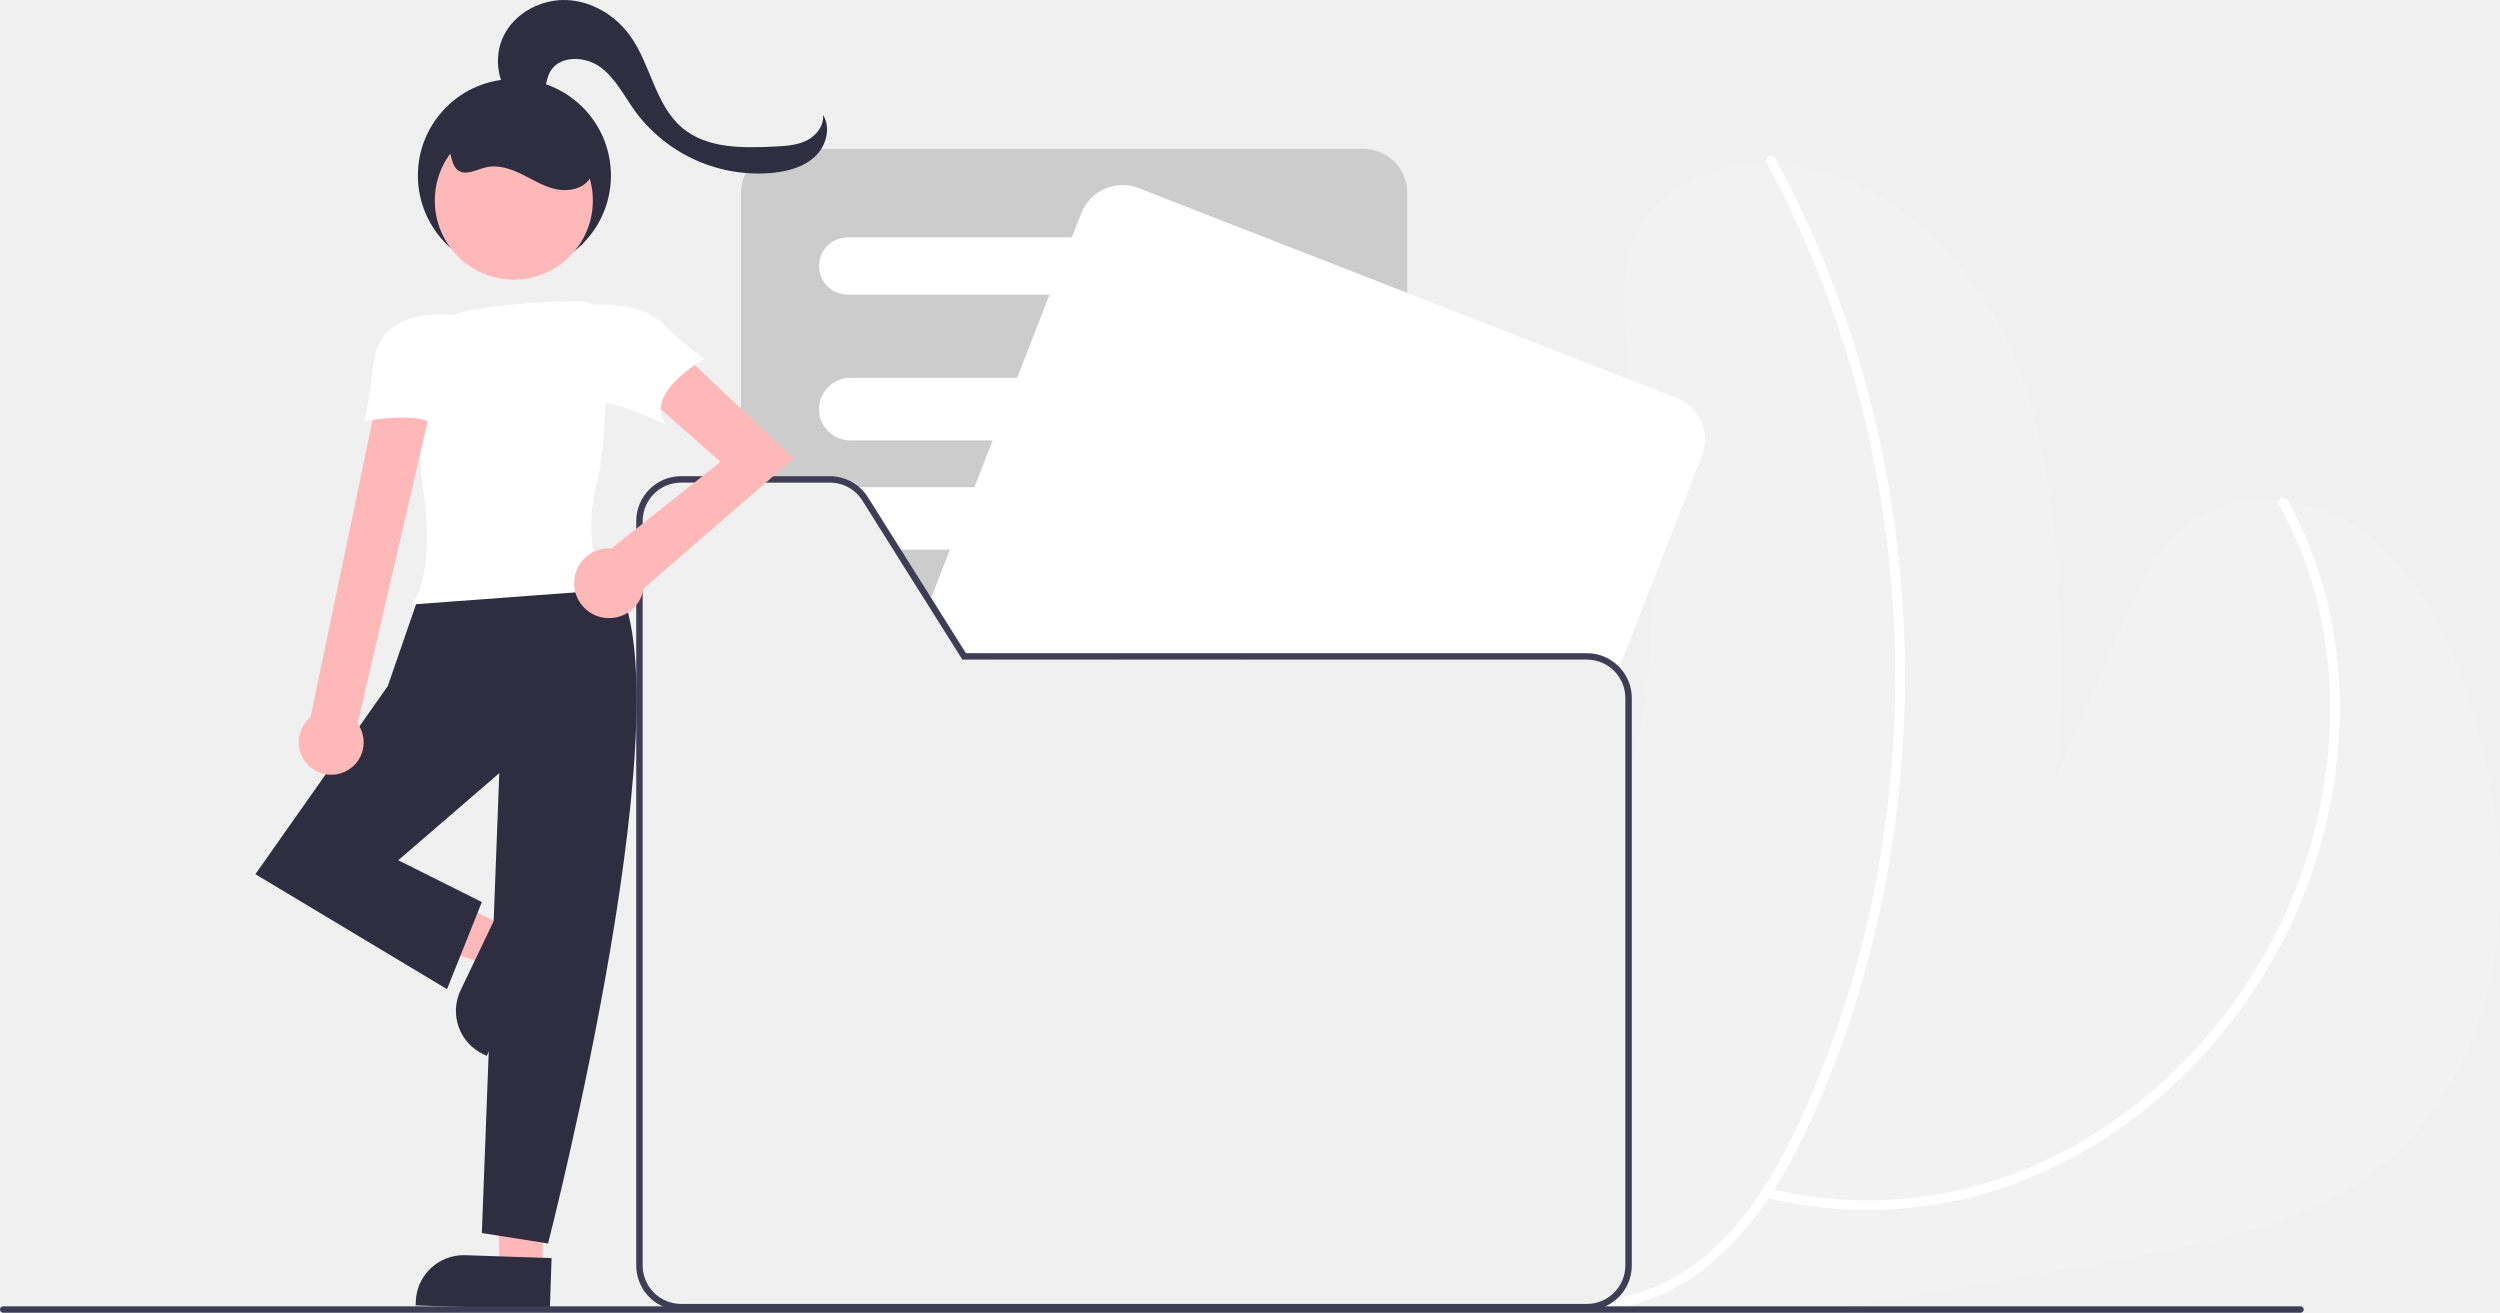
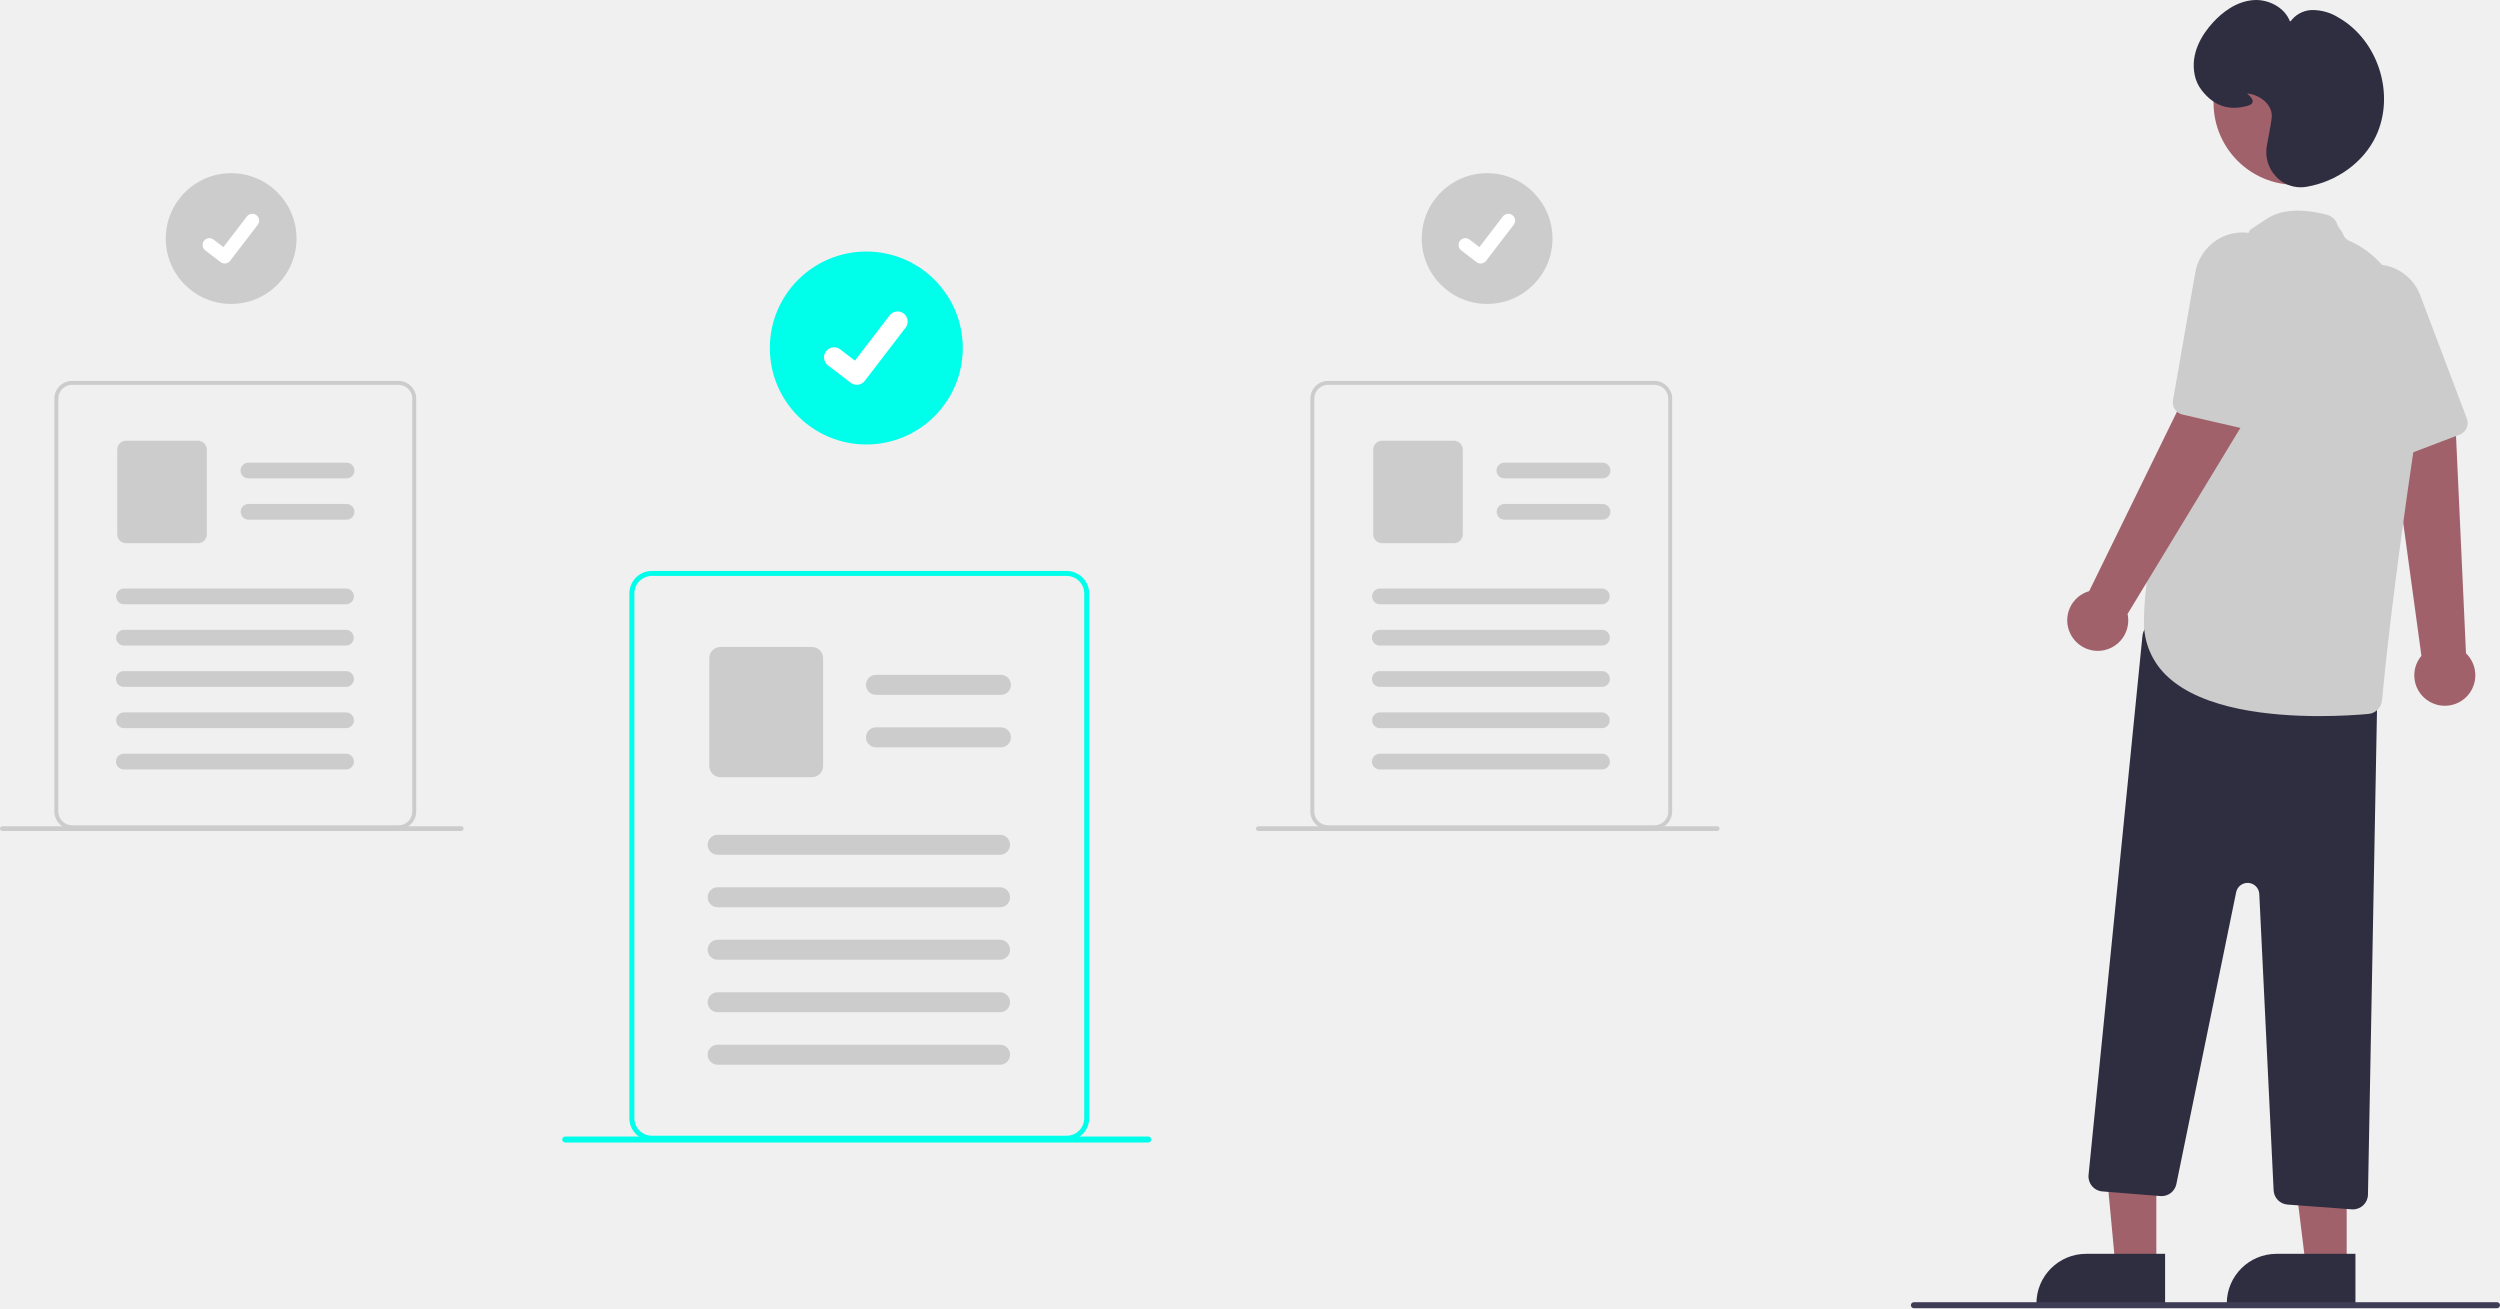
- <svg xmlns="http://www.w3.org/2000/svg" data-name="Layer 1" width="777.001" height="407.998" viewBox="0 0 777.001 407.998">
-   <path d="M986.85,543.399c-4.07,25.87-16.68,50.98-37.49,66.87-20.48,15.65-46.72,21.21-72.05,25.99q-45.57,8.61-91.39,15.74-6.495,1.035-13,2H595c-.18-.24-.37-.49-.55-.74-.29-.42-.58-.84-.86-1.26-.16-.24-.32-.49-.48-.74H704.71a11.961,11.961,0,0,0,11.95-11.94v-148.96c.72-2.26,1.39-4.53,2-6.83a180.052,180.052,0,0,0,5.53-32.71c.6-7.7.78-15.4.65-23.11-.37-21.19-3.14-42.38-6.15-63.42-.22-1.55-.45-3.11-.67-4.66-2.12-14.62-4.05-30.53,3.32-43.34,8.43-14.66,27.14-20.77,43.99-19.27,30.31,2.71,55.84,25.92,69.11,53.31,13.26,27.38,16.23,58.52,17.44,88.92.64,16.12.57,32.96-1.68,49.13q11.399-26.07,22.82-52.14c4.06-9.27,8.33-18.84,15.85-25.62,15.72-14.19,41.72-11.33,58.51,1.59,16.78,12.93,25.98,33.36,32.1,53.63C987.06,490.909,990.93,517.529,986.85,543.399Z" transform="translate(-211.4996 -246.0008)" fill="#f2f2f2" />
-   <path d="M919.798,402.887c10.992,19.468,16.035,41.792,15.915,64.07A155.087,155.087,0,0,1,921.381,530.886a160.607,160.607,0,0,1-34.467,48.299A146.332,146.332,0,0,1,837.383,610.825a129.437,129.437,0,0,1-67.211,6.387q-4.704-.808-9.339-1.96c-1.874-.462-2.674,2.43-.798,2.893A132.777,132.777,0,0,0,831.278,616.096a146.773,146.773,0,0,0,52.183-29.686,162.908,162.908,0,0,0,37.426-47.712,159.495,159.495,0,0,0,17.575-63.863c1.31-22.612-2.48-45.626-12.259-66.138q-1.777-3.728-3.814-7.323a1.501,1.501,0,0,0-2.59,1.514Z" transform="translate(-211.4996 -246.0008)" fill="#fff" />
-   <path d="M760.588,296.623a325.344,325.344,0,0,1,28.298,70.983,342.834,342.834,0,0,1,5.832,151.56,324.114,324.114,0,0,1-22.789,72.984c-10.419,23.147-25.42,47.536-51.042,55.641a53.433,53.433,0,0,1-8.86,1.981c-1.904.261-1.094,3.152.798,2.893,26.505-3.638,44.922-25.657,56.472-48.103,11.951-23.225,20.461-48.446,26.12-73.909a345.526,345.526,0,0,0-1.18-154.121,330.416,330.416,0,0,0-26.529-72.797q-2.198-4.347-4.53-8.625c-.923-1.697-3.514-.184-2.59,1.514Z" transform="translate(-211.4996 -246.0008)" fill="#fff" />
-   <path d="M635.14,292.259H455.54a13.768,13.768,0,0,0-13.75,13.75v89.99h27.64a11.879,11.879,0,0,1,10.11,5.59l9.58,15.25,9.16,14.57,1.72,2.74,10.48,16.67.12.19h138.29v-145A13.768,13.768,0,0,0,635.14,292.259Z" transform="translate(-211.4996 -246.0008)" fill="#ccc" />
-   <path d="M563.95,319.769H474.96a8.895,8.895,0,1,0,0,17.79h88.99a8.895,8.895,0,1,0,0-17.79Z" transform="translate(-211.4996 -246.0008)" fill="#fff" />
-   <path d="M613.299,363.449H475.77a9.71,9.71,0,0,0,0,19.42H613.299a9.71,9.71,0,0,0,0-19.42Z" transform="translate(-211.4996 -246.0008)" fill="#fff" />
-   <path d="M622.08,403.019a9.704,9.704,0,0,0-8.78-5.59H475.77c-.21,0-.41.01-.62.02a11.914,11.914,0,0,1,4.39,4.14l9.58,15.25H613.299a9.697,9.697,0,0,0,8.78-13.82Z" transform="translate(-211.4996 -246.0008)" fill="#fff" />
-   <path d="M622.91,439.809a9.709,9.709,0,0,0-9.61-8.4H498.28l1.72,2.74,10.48,16.67H613.299a9.599,9.599,0,0,0,5.63-1.81,9.697,9.697,0,0,0,4.07-7.9A9.245,9.245,0,0,0,622.91,439.809Z" transform="translate(-211.4996 -246.0008)" fill="#fff" />
-   <path d="M732.69,369.759l-14-5.47-69.8-27.24-83.51-32.59a13.775,13.775,0,0,0-17.81,7.82l-2.92,7.49-6.95,17.79-10.1,25.89-7.58,19.42-5.68,14.56-7.58,19.41-5.69,14.57-.16.42-.91,2.32,10.48,16.67.12.19H704.71a11.916,11.916,0,0,1,9.29,4.44l.82-2.08,10.02-25.66,15.66-40.13A13.777,13.777,0,0,0,732.69,369.759Z" transform="translate(-211.4996 -246.0008)" fill="#ffffff" />
-   <path d="M656.37,369.499l-7.48-2.92-75.42-29.43a8.931,8.931,0,0,0-11.53,5.05,8.924,8.924,0,0,0,5.06,11.53l24.91,9.72,30.81,12.02,26.17,10.22,1.01.39a8.899,8.899,0,0,0,6.47-16.58Z" transform="translate(-211.4996 -246.0008)" fill="#fff" />
-   <path d="M686.45,428.139l-37.56-14.66-26.81-10.46-14.32-5.59-37.3-14.56-12.12-4.73a9.71,9.71,0,0,0-12.23,4.73c-.12.25-.24.51-.34.78a9.704,9.704,0,0,0,5.51,12.57l3.1,1.21,49.72,19.41,44.79,17.48,30.5,11.91a9.629,9.629,0,0,0,3.52.66,9.706,9.706,0,0,0,3.54-18.75Z" transform="translate(-211.4996 -246.0008)" fill="#fff" />
-   <path d="M648.89,449.949l-2.41-.94-23.57-9.2-21.53-8.4-37.34-14.57-18.06-7.05a9.708,9.708,0,1,0-7.05,18.09l9.04,3.53,45.1,17.6,4.64,1.81.48.19h53.41Z" transform="translate(-211.4996 -246.0008)" fill="#fff" />
-   <path d="M557.66,450.819l-4.64-1.81-19.39-7.57a9.695,9.695,0,0,0-13.12,7.57,9.201,9.201,0,0,0-.11,1.81,1.121,1.121,0,0,0,.01.19h37.74Z" transform="translate(-211.4996 -246.0008)" fill="#fff" />
-   <path d="M597.71,450.819l-4.64-1.81H520.509a9.201,9.201,0,0,0-.11,1.81h-9.92l.12.19h87.59Zm0,0h-87.23l.12.19h87.59Zm0,0h-87.23l.12.19h87.59Zm.48.19-.48-.19h-87.23l.12.19Zm-175.01,200.25a11.958,11.958,0,0,1-11.94-11.94v-231.37a11.96,11.96,0,0,1,11.94-11.95h18.61v-2H423.18a13.966,13.966,0,0,0-13.94,13.95v231.37a13.95,13.95,0,0,0,8.17,12.68H593.589c-.16-.24-.32-.49-.48-.74Zm291.64-197.89a13.878,13.878,0,0,0-10.11-4.36h-193l-10.8-17.18-.26-.42-9.16-14.57-10.26-16.32a13.976,13.976,0,0,0-11.8-6.52h-46.25a13.966,13.966,0,0,0-13.94,13.95v231.37a13.95,13.95,0,0,0,8.17,12.68,13.749,13.749,0,0,0,5.77,1.26H704.71a13.798,13.798,0,0,0,5.78-1.26,13.951,13.951,0,0,0,8.17-12.68v-176.36A13.87,13.87,0,0,0,714.819,453.369Zm1.84,185.95a11.961,11.961,0,0,1-11.95,11.94H423.18a11.958,11.958,0,0,1-11.94-11.94v-231.37a11.96,11.96,0,0,1,11.94-11.95h46.25a11.879,11.879,0,0,1,10.11,5.59l9.58,15.25,9.16,14.57,1.72,2.74,10.48,16.67.12.19H704.71a11.96,11.96,0,0,1,11.95,11.95Zm-118.95-188.5h-87.23l.12.19h87.59Zm0,0h-87.23l.12.19h87.59Zm0,0h-87.23l.12.19h87.59Zm0,0-4.64-1.81H511.71l-10.8-17.18-.91,2.32,10.48,16.67.12.19h87.59Z" transform="translate(-211.4996 -246.0008)" fill="#3f3d56" />
-   <polygon points="156.928 287.77 151.2 299.746 102.283 283.352 110.736 265.677 156.928 287.77" fill="#ffb8b8" />
-   <path d="M358.53,543.805h26.834a0,0,0,0,1,0,0v16.119a0,0,0,0,1,0,0h-41.721a0,0,0,0,1,0,0v-1.233A14.887,14.887,0,0,1,358.53,543.805Z" transform="translate(-502.1221 396.5711) rotate(-64.4384)" fill="#2f2e41" />
-   <polygon points="168.459 394.715 155.192 394.267 154.633 342.623 170.186 343.541 168.459 394.715" fill="#ffb8b8" />
-   <path d="M355.835,636.313h26.834a0,0,0,0,1,0,0v16.119a0,0,0,0,1,0,0h-41.721a0,0,0,0,1,0,0v-1.233A14.887,14.887,0,0,1,355.835,636.313Z" transform="translate(-189.5575 -257.8387) rotate(1.93309)" fill="#2f2e41" />
-   <path d="M401.324,424.579s-40.605-10.287-59.013,4.873l-10.287,29.777-41.146,58.471,59.554,35.732,10.828-27.07-25.987-12.994,31.401-27.07-5.414,142.93,20.573,3.248S427.311,455.981,401.324,424.579Z" transform="translate(-211.4996 -246.0008)" fill="#2f2e41" />
-   <path d="M339.721,433.856l.495-.88c5.217-9.275,4.372-24.378,2.744-35.414-1.363-9.244-1.322-25.535-1.048-37.573A17.891,17.891,0,0,1,356.173,342.768c12.353-2.571,27.517-3.115,35.457-3.211l.007.541-.007-.541a8.245,8.245,0,0,1,8.275,8.043c.242,12.964.167,36.605-3.051,49.289-4.775,18.825,2.692,31.618,2.768,31.745l.45.753Z" transform="translate(-211.4996 -246.0008)" fill="#ffffff" />
-   <path d="M318.834,485.774a10.025,10.025,0,0,0,3.811-14.892l22.916-98.818H328.235l-20.224,96.871A10.079,10.079,0,0,0,318.834,485.774Z" transform="translate(-211.4996 -246.0008)" fill="#ffb8b8" />
-   <path d="M458.171,388.503l-38.242-36.175-10.336,14.47,25.84,22.739-33.887,26.91c-.245-.017-.489-.037-.738-.037a10.853,10.853,0,1,0,10.746,12.296l.107.107Z" transform="translate(-211.4996 -246.0008)" fill="#ffb8b8" />
-   <path d="M353.74,344.038s-23.881-3.917-26.047,14.491-3.248,18.408-3.248,18.408,17.325-3.248,21.656,1.083S353.74,344.038,353.74,344.038Z" transform="translate(-211.4996 -246.0008)" fill="#ffffff" />
-   <path d="M389.413,341.204s19.49-3.248,28.153,5.414,12.994,10.828,12.994,10.828-19.49,10.828-11.911,20.573c0,0-20.573-9.745-23.822-6.497S389.413,341.204,389.413,341.204Z" transform="translate(-211.4996 -246.0008)" fill="#ffffff" />
-   <path d="M372.318,278.339c-6.148-4.91-7.763-14.386-4.196-21.399s11.632-11.238,19.493-10.923,15.27,4.829,19.824,11.245c6.398,9.012,7.741,21.538,16.248,28.594,7.684,6.373,18.692,6.19,28.661,5.683,3.361-.171,6.83-.369,9.846-1.862s5.479-4.642,5.091-7.985c2.505,3.965,1.052,9.524-2.309,12.795s-8.145,4.642-12.803,5.188a47.569,47.569,0,0,1-43.151-18.933c-3.469-4.785-6.146-10.358-10.906-13.862s-12.697-3.748-15.619,1.39c-1.445,2.541-1.303,5.728-2.632,8.332s-5.645,4.008-6.925,1.379" transform="translate(-211.4996 -246.0008)" fill="#2f2e41" />
-   <circle cx="159.879" cy="54.556" r="30" fill="#2f2e41" />
-   <circle cx="159.698" cy="62.343" r="24.561" fill="#ffb8b8" />
-   <path d="M348.802,290.305c3.338.73,2.246,6.33,4.883,8.502,2.379,1.959,5.806-.056,8.801-.785,3.781-.921,7.738.428,11.229,2.148s6.856,3.854,10.664,4.655,8.322-.102,10.457-3.355c2.041-3.111,1.29-7.306-.307-10.667a24.77,24.77,0,0,0-44.442-.616" transform="translate(-211.4996 -246.0008)" fill="#2f2e41" />
-   <path d="M927.5,652.999a1.003,1.003,0,0,1-1,1h-714a1,1,0,0,1,0-2h714A1.003,1.003,0,0,1,927.5,652.999Z" transform="translate(-211.4996 -246.0008)" fill="#3f3d56" />
+ <svg xmlns="http://www.w3.org/2000/svg" data-name="Layer 1" width="836.004" height="437.462" viewBox="0 0 836.004 437.462">
+   <g id="f59d61bb-6173-4011-886f-cab752b15cf5" data-name="Group 14">
+     <path id="ea601028-2261-4201-a5c6-6d1fee0209f8-373" data-name="Path 284" d="M994.402,465.878a10.138,10.138,0,0,1-2.678-15.312l-10.57-77.264,22.019,1.081,3.457,75.363a10.192,10.192,0,0,1-12.228,16.132Z" transform="translate(-181.9978 -231.2692)" fill="#a0616a" />
+     <path id="bab8e504-63c3-4a02-b094-c521f4d0da0a-374" data-name="Path 285" d="M1006.195,375.407a4.138,4.138,0,0,1-1.681,1.189l-19.788,7.552a4.157,4.157,0,0,1-5.281-2.194l-17.529-39.393a16.46,16.46,0,0,1-.805-11.649,16.01,16.01,0,0,1,12.185-10.924,15.269,15.269,0,0,1,6.578.093,15.947,15.947,0,0,1,11.461,9.963l15.585,41.2A4.166,4.166,0,0,1,1006.195,375.407Z" transform="translate(-181.9978 -231.2692)" fill="#ccc" />
+     <path id="e3cfda6a-f51e-4c96-8af0-12d99ec512c5-375" data-name="Path 286" d="M903.079,654.462h-13.691l-4.966-53.057,18.657.25Z" transform="translate(-181.9978 -231.2692)" fill="#a0616a" />
+     <path id="a90fb924-173c-4f4a-b9ae-ede5dff37993-376" data-name="Path 287" d="M879.609,650.551h26.4v16.625h-43.028a16.625,16.625,0,0,1,16.625-16.625h.003Z" transform="translate(-181.9978 -231.2692)" fill="#2f2e41" />
+     <path id="f7d48866-455f-47a0-876b-9c2c9b7d2f2d-377" data-name="Path 288" d="M966.733,654.463h-13.691l-6.513-52.808h20.206Z" transform="translate(-181.9978 -231.2692)" fill="#a0616a" />
+     <path id="ae80d259-143f-4a2f-8815-2d5111ab51c8-378" data-name="Path 289" d="M943.263,650.551h26.4v16.625h-43.028a16.625,16.625,0,0,1,16.625-16.625h.003Z" transform="translate(-181.9978 -231.2692)" fill="#2f2e41" />
+     <path id="b7aaac11-5418-4b5b-a747-2fb27f89cd88-379" data-name="Path 290" d="M968.455,635.674l-21.5-1.592a5.032,5.032,0,0,1-4.655-4.768l-4.794-99.088a3.909,3.909,0,0,0-7.733-.6l-20,97.611a5.032,5.032,0,0,1-5.324,4l-19.438-1.555a5.025,5.025,0,0,1-4.609-5.409q.004-.049.009-.099l18.033-180.326a5.025,5.025,0,0,1,6.068-4.41l68.574,14.907a5.038,5.038,0,0,1,3.957,5l-3.193,171.412a5.028,5.028,0,0,1-5.013,4.932C968.71,635.688,968.583,635.683,968.455,635.674Z" transform="translate(-181.9978 -231.2692)" fill="#2f2e41" />
+     <circle id="eccc2a78-7d3a-4be1-aa48-fb8bb5d1e30a" data-name="Ellipse 40" cx="767.645" cy="34.378" r="27.428" fill="#a0616a" />
+     <path id="a0a57a86-6e42-4b50-b3a1-f8a38df428dd-380" data-name="Path 291" d="M907.087,457.756a24.525,24.525,0,0,1-8.145-18.835c0-39.422,34.123-127.5,35.192-130.243.1-.662,1-.948,5.728-4.139s11.542-3.684,20.257-1.458a5,5,0,0,1,3.629,3.706l1.621,2.342a3.9,3.9,0,0,0,2.27,2.687c7.028,2.961,29.368,16.615,21.755,68-7.071,47.733-9.941,75.8-10.846,85.659a5.015,5.015,0,0,1-4.547,4.54c-3.446.308-9.36.719-16.4.719C941.266,470.729,918.869,468.529,907.087,457.756Z" transform="translate(-181.9978 -231.2692)" fill="#ccc" />
+     <path id="e2026d9f-0f48-4627-b939-bcbd235b248e-381" data-name="Path 292" d="M874.312,443.151a10.137,10.137,0,0,1,6.309-14.207l34.276-70.047,17.682,13.167-39.122,64.505a10.192,10.192,0,0,1-19.143,6.582Z" transform="translate(-181.9978 -231.2692)" fill="#a0616a" />
+     <path id="aa5178ad-b05d-4950-85b1-a624717fe499-382" data-name="Path 293" d="M934.514,374.602a4.137,4.137,0,0,1-2.058.051l-20.64-4.755a4.157,4.157,0,0,1-3.163-4.764l7.4-42.478a16.461,16.461,0,0,1,5.822-10.122,16.011,16.011,0,0,1,16.205-2.281,15.269,15.269,0,0,1,5.41,3.742,15.947,15.947,0,0,1,3.965,14.659l-10.017,42.892a4.166,4.166,0,0,1-2.924,3.056Z" transform="translate(-181.9978 -231.2692)" fill="#ccc" />
+     <path id="f1455aca-238f-491a-b535-1c1a045e39f4-383" data-name="Path 294" d="M943.221,290.429a11.82,11.82,0,0,1-3.171-10.482c.956-5,1.518-8.275,1.625-9.466h0c.364-4.073-3.754-7.371-7.828-7.9-.158-.021-.29-.034-.4-.043.1.1.215.206.313.3.774.727,1.737,1.632,1.508,2.566-.138.562-.652.961-1.571,1.218-6.372,1.783-11.28.146-15.445-5.155a12.313,12.313,0,0,1-2.351-5.135c-1.492-7.32,2.483-13.56,6.081-17.505,2.967-3.253,7.776-7.2,13.841-7.54,4.716-.263,10.325,2.451,12,7.342a9.112,9.112,0,0,1,7.1-4,16.374,16.374,0,0,1,9.111,2.534c13.3,7.618,19.015,25.766,12.481,39.63-4.11,8.721-13.015,15.213-23.239,16.943a11.613,11.613,0,0,1-1.937.164,11.3,11.3,0,0,1-8.125-3.467Z" transform="translate(-181.9978 -231.2692)" fill="#2f2e41" />
+   </g>
+   <path id="f152a38b-6c6f-456c-96ce-4c801960ccf2-384" data-name="Path 336" d="M545.657,426.839a7.6,7.6,0,0,0-6.95-4.65h-138.725a7.524,7.524,0,0,0-7.52,7.52v175.5a7.524,7.524,0,0,0,7.52,7.52h138.73a7.53,7.53,0,0,0,7.52-7.52v-175.5a7.385,7.385,0,0,0-.57-2.87Zm-1.1,178.37a5.857,5.857,0,0,1-5.85,5.85h-138.725a5.851,5.851,0,0,1-5.85-5.849v-175.5a5.858,5.858,0,0,1,5.85-5.85h138.73a5.879,5.879,0,0,1,5.43,3.68,6.486,6.486,0,0,1,.22.66,5.801,5.801,0,0,1,.2,1.51Z" transform="translate(-181.9978 -231.2692)" fill="#00ffea" />
+   <path id="fabca9b7-6499-499c-b0ba-e512eedfa0e6-385" data-name="Path 337" d="M516.707,463.624H474.921a3.343,3.343,0,1,1,0-6.686h41.786a3.343,3.343,0,1,1,0,6.686Z" transform="translate(-181.9978 -231.2692)" fill="#ccc" />
+   <path id="b1b2178d-f6c7-4a19-857a-cc93cc70df69-386" data-name="Path 338" d="M516.707,481.174H474.921a3.343,3.343,0,1,1,0-6.686h41.786a3.343,3.343,0,1,1,0,6.686Z" transform="translate(-181.9978 -231.2692)" fill="#ccc" />
+   <path id="bd84b5e9-e9c5-4886-bcfd-3c769a5bd20c-387" data-name="Path 339" d="M453.481,491.167h-30.537a3.765,3.765,0,0,1-3.761-3.761v-36.036a3.765,3.765,0,0,1,3.761-3.761h30.537a3.765,3.765,0,0,1,3.761,3.761v36.036A3.765,3.765,0,0,1,453.481,491.167Z" transform="translate(-181.9978 -231.2692)" fill="#ccc" />
+   <path id="ad20b6ae-6256-4ad3-9ba5-bff6ef303c78-388" data-name="Path 340" d="M516.417,517.11h-94.436a3.343,3.343,0,0,1,0-6.686h94.436a3.343,3.343,0,1,1,0,6.686Z" transform="translate(-181.9978 -231.2692)" fill="#ccc" />
+   <path id="f5b31b5a-d389-4394-a0c3-430493f21651-389" data-name="Path 341" d="M516.417,534.66h-94.436a3.343,3.343,0,0,1,0-6.686h94.436a3.343,3.343,0,1,1,0,6.686Z" transform="translate(-181.9978 -231.2692)" fill="#ccc" />
+   <path id="e6b00d4f-f233-434b-82e7-f520ed55a592-390" data-name="Path 342" d="M516.417,552.21h-94.436a3.343,3.343,0,0,1,0-6.686h94.436a3.343,3.343,0,1,1,0,6.686Z" transform="translate(-181.9978 -231.2692)" fill="#ccc" />
+   <path id="f83e6214-6629-4e95-ad35-3c9b0c78a3d6-391" data-name="Path 343" d="M516.417,569.76h-94.436a3.343,3.343,0,0,1,0-6.686h94.436a3.343,3.343,0,1,1,0,6.686Z" transform="translate(-181.9978 -231.2692)" fill="#ccc" />
+   <path id="b83f14e7-a754-4235-a578-aebf681d4a1c-392" data-name="Path 344" d="M516.417,587.31h-94.436a3.343,3.343,0,0,1,0-6.686h94.436a3.343,3.343,0,1,1,0,6.686Z" transform="translate(-181.9978 -231.2692)" fill="#ccc" />
+   <path id="a38c097c-1c01-4356-80b1-56a89c2c58fa-393" data-name="Path 349" d="M822.002,668.731h195a1,1,0,0,0,0-2h-195a1,1,0,0,0,0,2Z" transform="translate(-181.9978 -231.2692)" fill="#3f3d56" />
+   <circle id="af1d3ae0-b86a-44f8-8168-f2f371efc620" data-name="Ellipse 44" cx="289.696" cy="116.373" r="32.262" fill="#00ffea" />
+   <path id="b4906b3b-71df-4c7e-84d8-52e6769e6d26-394" data-name="Path 395" d="M468.497,359.949a3.346,3.346,0,0,1-2.013-.669l-.036-.027-7.582-5.8a3.369,3.369,0,1,1,4.1-5.348l4.911,3.766,11.605-15.14a3.368,3.368,0,0,1,4.722-.624l.001.001-.072.1.074-.1a3.372,3.372,0,0,1,.623,4.723l-13.65,17.8a3.37,3.37,0,0,1-2.68,1.314Z" transform="translate(-181.9978 -231.2692)" fill="#fff" />
+   <circle id="eb67bc87-0ab3-400d-9346-8836e9b135a0" data-name="Ellipse 46" cx="77.296" cy="79.773" r="21.862" fill="#ccc" />
+   <path id="a587243e-22a7-4e92-b127-7238b8715868-395" data-name="Path 408" d="M257.127,319.381a2.268,2.268,0,0,1-1.364-.453l-.024-.018-5.138-3.934a2.283,2.283,0,0,1,2.776-3.624l3.328,2.552,7.864-10.256a2.282,2.282,0,0,1,3.199-.422l.001 0-.049.066.05-.065a2.285,2.285,0,0,1,.422,3.2l-9.25,12.064a2.283,2.283,0,0,1-1.816.891Z" transform="translate(-181.9978 -231.2692)" fill="#fff" />
+   <path id="b24c2fd4-5735-4a8b-b246-c12b52e11f5f-396" data-name="Path 410" d="M320.729,362.302a5.982,5.982,0,0,0-5.468-3.659h-109.161a5.92,5.92,0,0,0-5.917,5.917v138.093a5.92,5.92,0,0,0,5.917,5.917h109.161a5.925,5.925,0,0,0,5.917-5.917v-138.093A5.81,5.81,0,0,0,320.729,362.302Zm-.865,140.352a4.609,4.609,0,0,1-4.6,4.6h-109.164a4.6,4.6,0,0,1-4.6-4.6h0v-138.094a4.609,4.609,0,0,1,4.6-4.6h109.161a4.626,4.626,0,0,1,4.273,2.9,5.108,5.108,0,0,1,.173.519,4.559,4.559,0,0,1,.158,1.188Z" transform="translate(-181.9978 -231.2692)" fill="#ccc" />
+   <path id="f030a160-4767-48dc-a1cd-6e8d6a87c559-397" data-name="Path 411" d="M297.946,391.247h-32.88a2.63,2.63,0,0,1,0-5.261h32.879a2.631,2.631,0,0,1,0,5.261Z" transform="translate(-181.9978 -231.2692)" fill="#ccc" />
+   <path id="f0576b91-fb67-46c0-9bc8-b0d78fa4e393-398" data-name="Path 412" d="M297.946,405.057h-32.88a2.631,2.631,0,0,1,0-5.261h32.879a2.631,2.631,0,0,1,0,5.261Z" transform="translate(-181.9978 -231.2692)" fill="#ccc" />
+   <path id="bb47cdff-cafb-4bb6-bfa7-d7f244c106f8-399" data-name="Path 413" d="M248.195,412.92h-24.028a2.962,2.962,0,0,1-2.959-2.959v-28.355a2.962,2.962,0,0,1,2.959-2.959h24.028a2.963,2.963,0,0,1,2.959,2.959v28.355a2.962,2.962,0,0,1-2.959,2.959Z" transform="translate(-181.9978 -231.2692)" fill="#ccc" />
+   <path id="b9c4730d-541e-403a-bfc4-7f597a133cff-400" data-name="Path 414" d="M297.717,433.333h-74.307a2.631,2.631,0,0,1,0-5.261h74.307a2.63,2.63,0,0,1,0,5.261Z" transform="translate(-181.9978 -231.2692)" fill="#ccc" />
+   <path id="b0b4ad5b-1090-4149-ad9f-38443074182d-401" data-name="Path 415" d="M297.717,447.147h-74.307a2.631,2.631,0,0,1,0-5.261h74.307a2.631,2.631,0,0,1,0,5.261Z" transform="translate(-181.9978 -231.2692)" fill="#ccc" />
+   <path id="a36ae105-a865-43f2-a38b-4a3728e49bb5-402" data-name="Path 416" d="M297.717,460.952h-74.307a2.63,2.63,0,0,1,0-5.261h74.307a2.63,2.63,0,0,1,0,5.261Z" transform="translate(-181.9978 -231.2692)" fill="#ccc" />
+   <path id="bd69ee89-5535-4e79-aba4-c83b03de0083-403" data-name="Path 417" d="M297.717,474.765h-74.307a2.631,2.631,0,0,1,0-5.261h74.307a2.63,2.63,0,0,1,0,5.261Z" transform="translate(-181.9978 -231.2692)" fill="#ccc" />
+   <path id="a075ca9b-1e14-49c6-b2ff-3fb4066a82fb-404" data-name="Path 418" d="M297.717,488.571h-74.307a2.63,2.63,0,0,1,0-5.261h74.307a2.63,2.63,0,1,1,0,5.261Z" transform="translate(-181.9978 -231.2692)" fill="#ccc" />
+   <path id="b99f005d-5535-4af5-95d9-44a7a4f0c0b8-405" data-name="Path 419" d="M182.789,509.147h153.434a.787.787,0,0,0,0-1.574h-153.434a.787.787,0,1,0-.009,1.574Z" transform="translate(-181.9978 -231.2692)" fill="#ccc" />
+   <circle id="b1c5fac5-a790-403a-b8d0-31ae0bc4b4ba" data-name="Ellipse 46" cx="497.296" cy="79.773" r="21.862" fill="#ccc" />
+   <path id="a5ae1e6c-de0b-426c-a811-1990f7b7ccda-406" data-name="Path 408" d="M677.127,319.381a2.268,2.268,0,0,1-1.364-.453l-.024-.018-5.138-3.934a2.283,2.283,0,0,1,2.776-3.624l3.328,2.552,7.864-10.256a2.282,2.282,0,0,1,3.199-.422l.001 0-.049.066.05-.065a2.285,2.285,0,0,1,.422,3.2l-9.25,12.064a2.283,2.283,0,0,1-1.816.891Z" transform="translate(-181.9978 -231.2692)" fill="#fff" />
+   <path id="e481f25f-f0ef-423d-9e4a-b2d79b6febf5-407" data-name="Path 410" d="M740.729,362.302a5.982,5.982,0,0,0-5.468-3.659h-109.161a5.92,5.92,0,0,0-5.917,5.917v138.093a5.92,5.92,0,0,0,5.917,5.917h109.161a5.925,5.925,0,0,0,5.917-5.917v-138.093A5.81,5.81,0,0,0,740.729,362.302Zm-.865,140.352a4.609,4.609,0,0,1-4.6,4.6h-109.164a4.6,4.6,0,0,1-4.6-4.6h0v-138.094a4.609,4.609,0,0,1,4.6-4.6h109.161a4.626,4.626,0,0,1,4.273,2.9,5.108,5.108,0,0,1,.173.519,4.559,4.559,0,0,1,.158,1.188Z" transform="translate(-181.9978 -231.2692)" fill="#ccc" />
+   <path id="a5b052e7-0a6d-48d5-ba9e-291ff1ca3bfd-408" data-name="Path 411" d="M717.946,391.247h-32.88a2.63,2.63,0,0,1,0-5.261h32.879a2.631,2.631,0,0,1,0,5.261Z" transform="translate(-181.9978 -231.2692)" fill="#ccc" />
+   <path id="bd247f09-cb3d-4df5-9c12-787ea9e72b07-409" data-name="Path 412" d="M717.946,405.057h-32.88a2.631,2.631,0,0,1,0-5.261h32.879a2.631,2.631,0,0,1,0,5.261Z" transform="translate(-181.9978 -231.2692)" fill="#ccc" />
+   <path id="b3d7a89f-9ffc-4079-aa15-40ad611f9a98-410" data-name="Path 413" d="M668.195,412.92h-24.028a2.962,2.962,0,0,1-2.959-2.959v-28.355a2.962,2.962,0,0,1,2.959-2.959h24.028a2.963,2.963,0,0,1,2.959,2.959v28.355a2.962,2.962,0,0,1-2.959,2.959Z" transform="translate(-181.9978 -231.2692)" fill="#ccc" />
+   <path id="e1bf4aca-fc8d-43da-a727-289201e2eac7-411" data-name="Path 414" d="M717.717,433.333h-74.307a2.631,2.631,0,0,1,0-5.261h74.307a2.631,2.631,0,0,1,0,5.261Z" transform="translate(-181.9978 -231.2692)" fill="#ccc" />
+   <path id="b286f981-abb8-47cd-9209-f09770ef33ad-412" data-name="Path 415" d="M717.717,447.147h-74.307a2.63,2.63,0,0,1,0-5.261h74.307a2.63,2.63,0,0,1,0,5.261Z" transform="translate(-181.9978 -231.2692)" fill="#ccc" />
+   <path id="ad15bc08-a918-4115-a327-9a31c97a6753-413" data-name="Path 416" d="M717.717,460.952h-74.307a2.63,2.63,0,0,1,0-5.261h74.307a2.63,2.63,0,1,1,0,5.261Z" transform="translate(-181.9978 -231.2692)" fill="#ccc" />
+   <path id="a508ff04-1989-4f94-915f-90cf16933556-414" data-name="Path 417" d="M717.717,474.765h-74.307a2.631,2.631,0,0,1,0-5.261h74.307a2.631,2.631,0,0,1,0,5.261Z" transform="translate(-181.9978 -231.2692)" fill="#ccc" />
+   <path id="e65b0501-2d31-4d85-b27f-ea92835ed026-415" data-name="Path 418" d="M717.717,488.571h-74.307a2.63,2.63,0,1,1,0-5.261h74.307a2.63,2.63,0,1,1,0,5.261Z" transform="translate(-181.9978 -231.2692)" fill="#ccc" />
+   <path id="a3e956aa-8abe-48aa-ba4a-17518f20fda0-416" data-name="Path 419" d="M602.789,509.147h153.434a.787.787,0,0,0,0-1.574h-153.434a.787.787,0,1,0-.009,1.574Z" transform="translate(-181.9978 -231.2692)" fill="#ccc" />
+   <path id="b01c4841-6b77-41d3-9bc6-bba4643c130f-417" data-name="Path 420" d="M371.002,613.328h195a1,1,0,0,0,0-2h-195a1,1,0,0,0,0,2Z" transform="translate(-181.9978 -231.2692)" fill="#00ffea" />
</svg>
